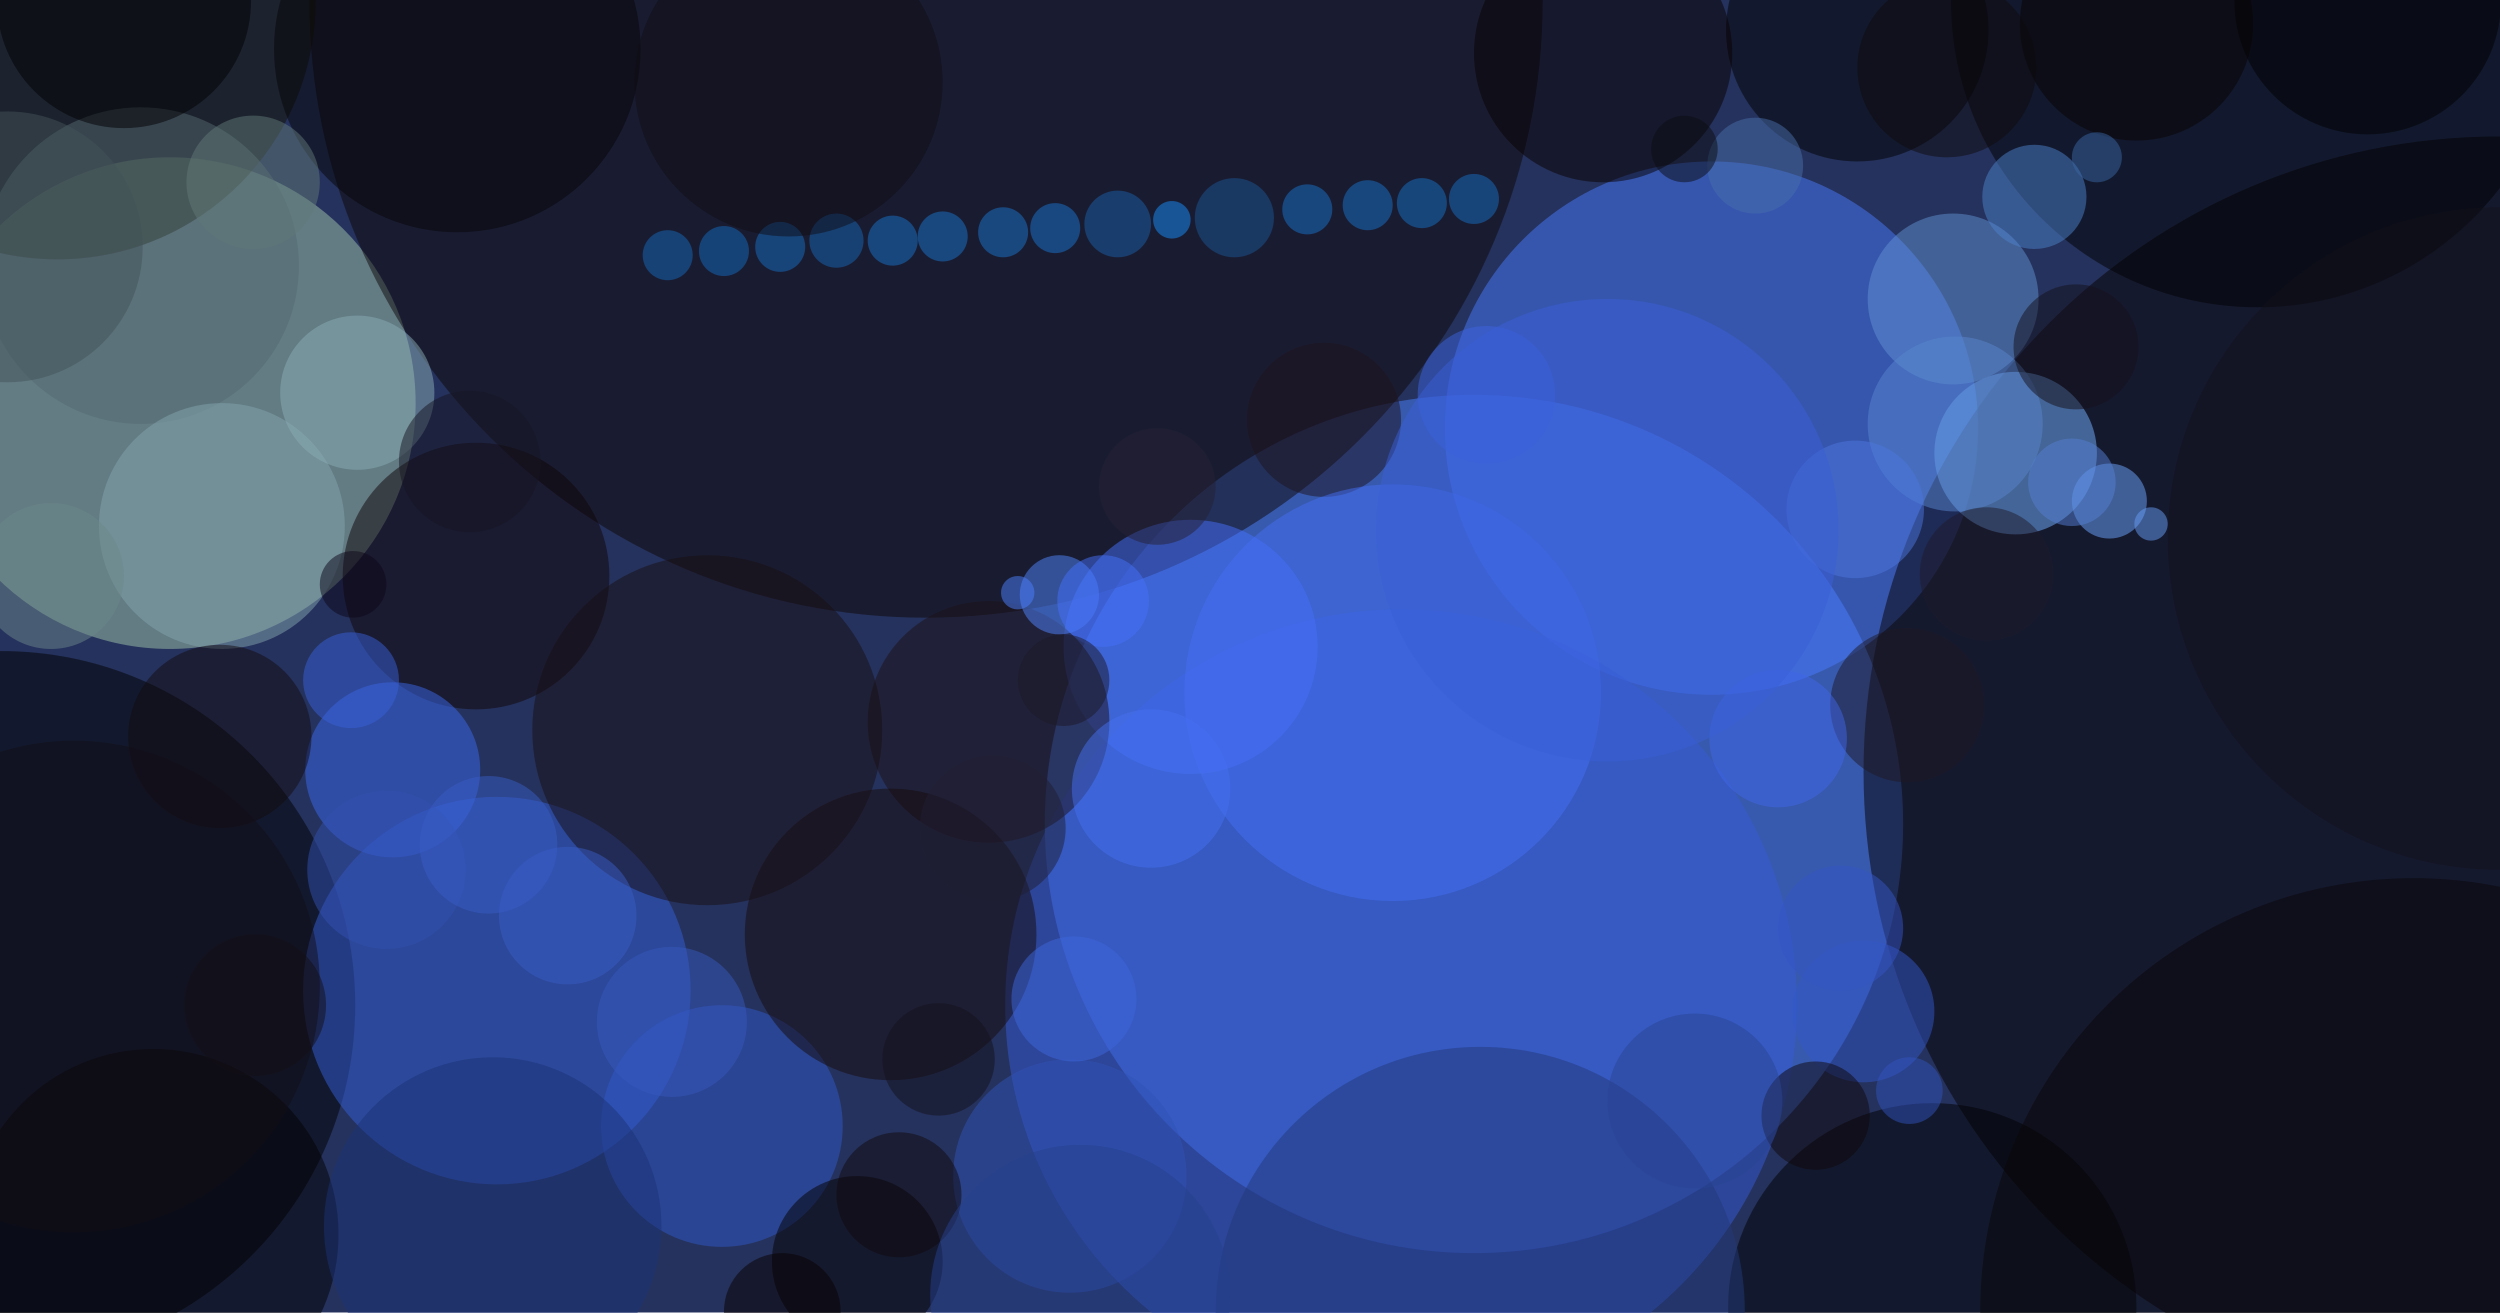
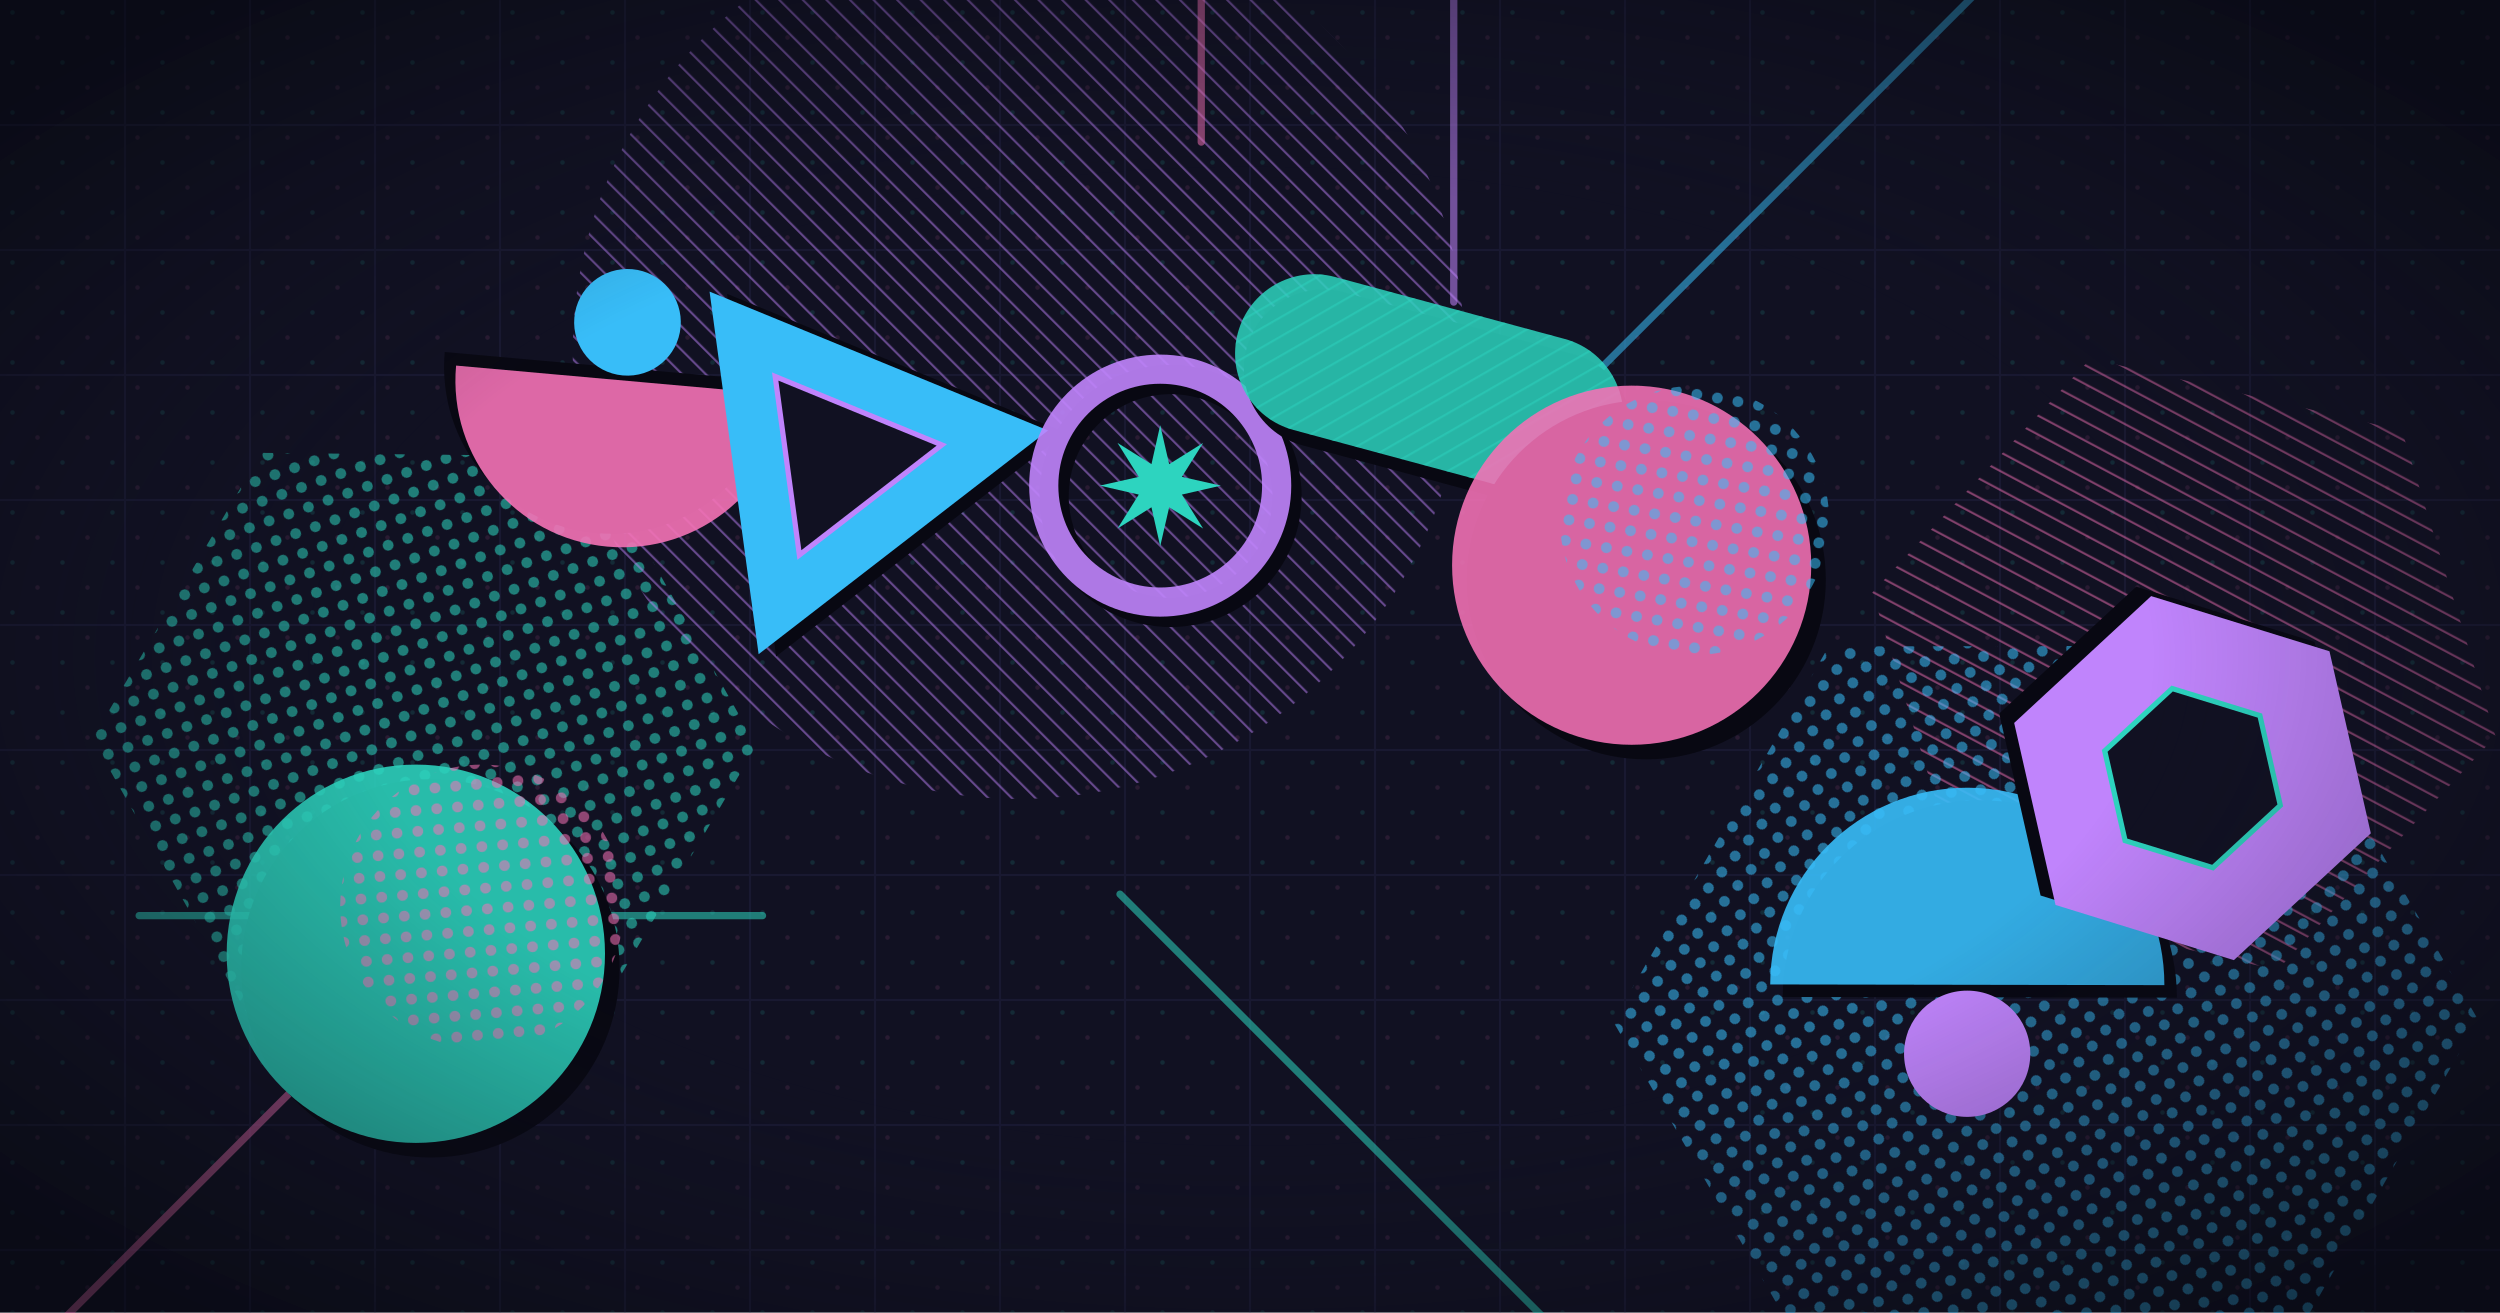
- <svg xmlns="http://www.w3.org/2000/svg" version="1.1" width="1200" height="630">
-   <rect x="0" y="0" width="1200" height="630" fill="#25325d" />
-   <g transform="scale(1) translate(0.5 0.5)">
-     <ellipse fill="#4b82ff" fill-opacity="0.502" cx="707" cy="395" rx="206" ry="206" />
-     <ellipse fill="#a1c5ab" fill-opacity="0.502" cx="81" cy="193" rx="118" ry="118" />
-     <ellipse fill="#497bff" fill-opacity="0.502" cx="821" cy="205" rx="128" ry="128" />
-     <ellipse fill="#070000" fill-opacity="0.502" cx="1199" cy="370" rx="305" ry="305" />
-     <ellipse fill="#000000" fill-opacity="0.502" cx="0" cy="482" rx="170" ry="170" />
-     <ellipse fill="#355ed8" fill-opacity="0.502" cx="238" cy="475" rx="93" ry="93" />
-     <ellipse fill="#375bd6" fill-opacity="0.502" cx="672" cy="482" rx="190" ry="190" />
-     <ellipse fill="#74b1ff" fill-opacity="0.502" cx="967" cy="217" rx="39" ry="39" />
-     <ellipse fill="#0e0707" fill-opacity="0.502" cx="444" cy="0" rx="296" ry="296" />
-     <ellipse fill="#000000" fill-opacity="0.502" cx="1083" cy="0" rx="147" ry="147" />
-     <ellipse fill="#141400" fill-opacity="0.502" cx="27" cy="0" rx="124" ry="124" />
-     <ellipse fill="#3158ca" fill-opacity="0.502" cx="346" cy="540" rx="58" ry="58" />
-     <ellipse fill="#010000" fill-opacity="0.502" cx="927" cy="627" rx="98" ry="98" />
-     <ellipse fill="#4771fd" fill-opacity="0.502" cx="571" cy="310" rx="61" ry="61" />
-     <ellipse fill="#010000" fill-opacity="0.502" cx="891" cy="14" rx="63" ry="63" />
-     <ellipse fill="#110507" fill-opacity="0.502" cx="228" cy="276" rx="64" ry="64" />
-     <ellipse fill="#3b68ec" fill-opacity="0.502" cx="188" cy="369" rx="42" ry="42" />
-     <ellipse fill="#1d1016" fill-opacity="0.502" cx="474" cy="346" rx="58" ry="58" />
-     <ellipse fill="#080000" fill-opacity="0.502" cx="769" cy="25" rx="62" ry="62" />
-     <ellipse fill="#170b0d" fill-opacity="0.502" cx="427" cy="448" rx="70" ry="70" />
-     <ellipse fill="#030000" fill-opacity="0.502" cx="73" cy="592" rx="89" ry="89" />
-     <ellipse fill="#6090cf" fill-opacity="0.502" cx="937" cy="143" rx="41" ry="41" />
-     <ellipse fill="#190e12" fill-opacity="0.502" cx="339" cy="350" rx="84" ry="84" />
-     <ellipse fill="#040000" fill-opacity="0.502" cx="411" cy="605" rx="41" ry="41" />
-     <ellipse fill="#6ca6ff" fill-opacity="0.502" cx="1012" cy="240" rx="18" ry="18" />
-     <ellipse fill="#22397b" fill-opacity="0.502" cx="710" cy="629" rx="127" ry="127" />
-     <ellipse fill="#5186ff" fill-opacity="0.502" cx="508" cy="285" rx="19" ry="19" />
-     <ellipse fill="#546971" fill-opacity="0.502" cx="67" cy="127" rx="76" ry="76" />
-     <ellipse fill="#4c82ca" fill-opacity="0.502" cx="976" cy="94" rx="25" ry="25" />
-     <ellipse fill="#1e131c" fill-opacity="0.502" cx="635" cy="201" rx="37" ry="37" />
-     <ellipse fill="#456ff3" fill-opacity="0.502" cx="668" cy="332" rx="100" ry="100" />
-     <ellipse fill="#83a3ae" fill-opacity="0.502" cx="106" cy="252" rx="59" ry="59" />
-     <ellipse fill="#3053b6" fill-opacity="0.502" cx="513" cy="564" rx="56" ry="56" />
-     <ellipse fill="#3356c8" fill-opacity="0.502" cx="894" cy="485" rx="34" ry="34" />
-     <ellipse fill="#070406" fill-opacity="0.502" cx="219" cy="23" rx="88" ry="88" />
-     <ellipse fill="#8aabb4" fill-opacity="0.502" cx="171" cy="188" rx="37" ry="37" />
-     <ellipse fill="#000000" fill-opacity="0.502" cx="59" cy="0" rx="61" ry="61" />
-     <ellipse fill="#1f1824" fill-opacity="0.502" cx="915" cy="338" rx="37" ry="37" />
-     <ellipse fill="#090708" fill-opacity="0.502" cx="1158" cy="629" rx="208" ry="208" />
-     <ellipse fill="#0f0709" fill-opacity="0.502" cx="871" cy="535" rx="26" ry="26" />
-     <ellipse fill="#130b0e" fill-opacity="0.502" cx="105" cy="353" rx="44" ry="44" />
-     <ellipse fill="#5985ce" fill-opacity="0.502" cx="938" cy="203" rx="42" ry="42" />
-     <ellipse fill="#3861da" fill-opacity="0.502" cx="168" cy="326" rx="23" ry="23" />
-     <ellipse fill="#607877" fill-opacity="0.502" cx="121" cy="87" rx="32" ry="32" />
-     <ellipse fill="#15101a" fill-opacity="0.502" cx="996" cy="166" rx="30" ry="30" />
-     <ellipse fill="#000000" fill-opacity="0.502" cx="1136" cy="0" rx="64" ry="64" />
-     <ellipse fill="#3c62df" fill-opacity="0.502" cx="713" cy="189" rx="33" ry="33" />
-     <ellipse fill="#6d888a" fill-opacity="0.502" cx="24" cy="276" rx="35" ry="35" />
-     <ellipse fill="#4470ef" fill-opacity="0.502" cx="552" cy="378" rx="38" ry="38" />
-     <ellipse fill="#1b5fa7" fill-opacity="0.502" cx="536" cy="107" rx="16" ry="16" />
-     <ellipse fill="#11090c" fill-opacity="0.502" cx="431" cy="573" rx="30" ry="30" />
-     <ellipse fill="#3658be" fill-opacity="0.502" cx="322" cy="490" rx="36" ry="36" />
-     <ellipse fill="#486faa" fill-opacity="0.502" cx="842" cy="79" rx="23" ry="23" />
-     <ellipse fill="#1a75ce" fill-opacity="0.502" cx="481" cy="111" rx="12" ry="12" />
-     <ellipse fill="#3e67db" fill-opacity="0.502" cx="515" cy="479" rx="30" ry="30" />
-     <ellipse fill="#3251b0" fill-opacity="0.502" cx="185" cy="417" rx="38" ry="38" />
-     <ellipse fill="#171422" fill-opacity="0.502" cx="225" cy="221" rx="34" ry="34" />
-     <ellipse fill="#1b5493" fill-opacity="0.502" cx="592" cy="104" rx="19" ry="19" />
-     <ellipse fill="#201e32" fill-opacity="0.502" cx="476" cy="397" rx="35" ry="35" />
-     <ellipse fill="#4c77de" fill-opacity="0.502" cx="890" cy="244" rx="33" ry="33" />
-     <ellipse fill="#4067ea" fill-opacity="0.502" cx="853" cy="354" rx="33" ry="33" />
-     <ellipse fill="#1e1a2a" fill-opacity="0.502" cx="953" cy="275" rx="32" ry="32" />
-     <ellipse fill="#1975cd" fill-opacity="0.502" cx="506" cy="109" rx="12" ry="12" />
-     <ellipse fill="#2b4594" fill-opacity="0.502" cx="813" cy="528" rx="42" ry="42" />
-     <ellipse fill="#1974cb" fill-opacity="0.502" cx="452" cy="113" rx="12" ry="12" />
-     <ellipse fill="#1873cb" fill-opacity="0.502" cx="627" cy="100" rx="12" ry="12" />
-     <ellipse fill="#1872c9" fill-opacity="0.502" cx="656" cy="98" rx="12" ry="12" />
-     <ellipse fill="#1972c9" fill-opacity="0.502" cx="428" cy="115" rx="12" ry="12" />
-     <ellipse fill="#178efb" fill-opacity="0.502" cx="562" cy="105" rx="9" ry="9" />
-     <ellipse fill="#1770c6" fill-opacity="0.502" cx="682" cy="97" rx="12" ry="12" />
-     <ellipse fill="#1b3276" fill-opacity="0.502" cx="236" cy="588" rx="81" ry="81" />
-     <ellipse fill="#385cc6" fill-opacity="0.502" cx="234" cy="405" rx="33" ry="33" />
-     <ellipse fill="#1767b6" fill-opacity="0.502" cx="401" cy="115" rx="13" ry="13" />
-     <ellipse fill="#166dc1" fill-opacity="0.502" cx="374" cy="118" rx="12" ry="12" />
-     <ellipse fill="#090302" fill-opacity="0.502" cx="1025" cy="11" rx="56" ry="56" />
-     <ellipse fill="#669cf4" fill-opacity="0.502" cx="1032" cy="251" rx="8" ry="8" />
-     <ellipse fill="#156bbd" fill-opacity="0.502" cx="347" cy="120" rx="12" ry="12" />
-     <ellipse fill="#166ec3" fill-opacity="0.502" cx="707" cy="95" rx="12" ry="12" />
-     <ellipse fill="#4471fa" fill-opacity="0.502" cx="529" cy="288" rx="22" ry="22" />
-     <ellipse fill="#3b5fd5" fill-opacity="0.502" cx="771" cy="254" rx="111" ry="111" />
-     <ellipse fill="#0c0718" fill-opacity="0.502" cx="169" cy="280" rx="16" ry="16" />
-     <ellipse fill="#1c1827" fill-opacity="0.502" cx="510" cy="326" rx="22" ry="22" />
-     <ellipse fill="#080100" fill-opacity="0.502" cx="375" cy="629" rx="28" ry="28" />
-     <ellipse fill="#262134" fill-opacity="0.502" cx="555" cy="233" rx="28" ry="28" />
-     <ellipse fill="#1468b9" fill-opacity="0.502" cx="320" cy="122" rx="12" ry="12" />
-     <ellipse fill="#5580d3" fill-opacity="0.502" cx="994" cy="231" rx="21" ry="21" />
-     <ellipse fill="#3053bc" fill-opacity="0.502" cx="916" cy="523" rx="16" ry="16" />
-     <ellipse fill="#3455c4" fill-opacity="0.502" cx="883" cy="445" rx="30" ry="30" />
-     <ellipse fill="#425358" fill-opacity="0.502" cx="3" cy="118" rx="65" ry="65" />
-     <ellipse fill="#0c0d10" fill-opacity="0.502" cx="808" cy="71" rx="16" ry="16" />
-     <ellipse fill="#15101a" fill-opacity="0.502" cx="450" cy="508" rx="27" ry="27" />
-     <ellipse fill="#13111a" fill-opacity="0.502" cx="1199" cy="258" rx="159" ry="159" />
-     <ellipse fill="#100d15" fill-opacity="0.502" cx="378" cy="39" rx="74" ry="74" />
-     <ellipse fill="#4d7fff" fill-opacity="0.502" cx="488" cy="284" rx="8" ry="8" />
-     <ellipse fill="#3966a1" fill-opacity="0.502" cx="1006" cy="75" rx="12" ry="12" />
-     <ellipse fill="#26418e" fill-opacity="0.502" cx="518" cy="621" rx="72" ry="72" />
-     <ellipse fill="#150e14" fill-opacity="0.502" cx="122" cy="482" rx="34" ry="34" />
-     <ellipse fill="#0f0a0d" fill-opacity="0.502" cx="934" cy="32" rx="43" ry="43" />
-     <ellipse fill="#385cc6" fill-opacity="0.502" cx="272" cy="439" rx="33" ry="33" />
-     <ellipse fill="#120f17" fill-opacity="0.502" cx="35" cy="473" rx="118" ry="118" />
+ <svg xmlns="http://www.w3.org/2000/svg" viewBox="0 0 1200 630" width="100%" height="100%">
+   <defs>
+     <pattern id="bg-dots" width="24" height="24" patternUnits="userSpaceOnUse">
+       <circle cx="6" cy="6" r="1.1" fill="#2dd4bf" fill-opacity="0.13" />
+       <circle cx="18" cy="18" r="1.1" fill="#f472b6" fill-opacity="0.11" />
+     </pattern>
+     <pattern id="ht-0" width="10" height="10" patternUnits="userSpaceOnUse" patternTransform="rotate(-20)">
+       <circle cx="5" cy="5" r="2.6" fill="#2dd4bf" fill-opacity="0.55" />
+     </pattern>
+     <pattern id="lines-0" width="8" height="8" patternUnits="userSpaceOnUse" patternTransform="rotate(45)">
+       <line x1="0" y1="0" x2="0" y2="8" stroke="#2dd4bf" stroke-width="2.2" stroke-opacity="0.45" />
+     </pattern>
+     <pattern id="ht-1" width="10" height="10" patternUnits="userSpaceOnUse" patternTransform="rotate(-5)">
+       <circle cx="5" cy="5" r="2.6" fill="#f472b6" fill-opacity="0.55" />
+     </pattern>
+     <pattern id="lines-1" width="8" height="8" patternUnits="userSpaceOnUse" patternTransform="rotate(15)">
+       <line x1="0" y1="0" x2="0" y2="8" stroke="#f472b6" stroke-width="2.2" stroke-opacity="0.45" />
+     </pattern>
+     <pattern id="ht-2" width="10" height="10" patternUnits="userSpaceOnUse" patternTransform="rotate(10)">
+       <circle cx="5" cy="5" r="2.6" fill="#38bdf8" fill-opacity="0.55" />
+     </pattern>
+     <pattern id="lines-2" width="8" height="8" patternUnits="userSpaceOnUse" patternTransform="rotate(-15)">
+       <line x1="0" y1="0" x2="0" y2="8" stroke="#38bdf8" stroke-width="2.2" stroke-opacity="0.45" />
+     </pattern>
+     <pattern id="ht-3" width="10" height="10" patternUnits="userSpaceOnUse" patternTransform="rotate(25)">
+       <circle cx="5" cy="5" r="2.6" fill="#c084fc" fill-opacity="0.55" />
+     </pattern>
+     <pattern id="lines-3" width="8" height="8" patternUnits="userSpaceOnUse" patternTransform="rotate(-45)">
+       <line x1="0" y1="0" x2="0" y2="8" stroke="#c084fc" stroke-width="2.2" stroke-opacity="0.45" />
+     </pattern>
+     <radialGradient id="vignette" cx="50%" cy="50%" r="65%">
+       <stop offset="55%" stop-color="#111122" stop-opacity="0" />
+       <stop offset="100%" stop-color="#04060c" stop-opacity="0.55" />
+     </radialGradient>
+   </defs>
+   <rect width="1200" height="630" fill="#111122" />
+   <g opacity="0.22">
+     <line x1="60" y1="0" x2="60" y2="630" stroke="#353566" stroke-width="1" />
+     <line x1="120" y1="0" x2="120" y2="630" stroke="#353566" stroke-width="1" />
+     <line x1="180" y1="0" x2="180" y2="630" stroke="#353566" stroke-width="1" />
+     <line x1="240" y1="0" x2="240" y2="630" stroke="#353566" stroke-width="1" />
+     <line x1="300" y1="0" x2="300" y2="630" stroke="#353566" stroke-width="1" />
+     <line x1="360" y1="0" x2="360" y2="630" stroke="#353566" stroke-width="1" />
+     <line x1="420" y1="0" x2="420" y2="630" stroke="#353566" stroke-width="1" />
+     <line x1="480" y1="0" x2="480" y2="630" stroke="#353566" stroke-width="1" />
+     <line x1="540" y1="0" x2="540" y2="630" stroke="#353566" stroke-width="1" />
+     <line x1="600" y1="0" x2="600" y2="630" stroke="#353566" stroke-width="1" />
+     <line x1="660" y1="0" x2="660" y2="630" stroke="#353566" stroke-width="1" />
+     <line x1="720" y1="0" x2="720" y2="630" stroke="#353566" stroke-width="1" />
+     <line x1="780" y1="0" x2="780" y2="630" stroke="#353566" stroke-width="1" />
+     <line x1="840" y1="0" x2="840" y2="630" stroke="#353566" stroke-width="1" />
+     <line x1="900" y1="0" x2="900" y2="630" stroke="#353566" stroke-width="1" />
+     <line x1="960" y1="0" x2="960" y2="630" stroke="#353566" stroke-width="1" />
+     <line x1="1020" y1="0" x2="1020" y2="630" stroke="#353566" stroke-width="1" />
+     <line x1="1080" y1="0" x2="1080" y2="630" stroke="#353566" stroke-width="1" />
+     <line x1="1140" y1="0" x2="1140" y2="630" stroke="#353566" stroke-width="1" />
+     <line x1="0" y1="60" x2="1200" y2="60" stroke="#353566" stroke-width="1" />
+     <line x1="0" y1="120" x2="1200" y2="120" stroke="#353566" stroke-width="1" />
+     <line x1="0" y1="180" x2="1200" y2="180" stroke="#353566" stroke-width="1" />
+     <line x1="0" y1="240" x2="1200" y2="240" stroke="#353566" stroke-width="1" />
+     <line x1="0" y1="300" x2="1200" y2="300" stroke="#353566" stroke-width="1" />
+     <line x1="0" y1="360" x2="1200" y2="360" stroke="#353566" stroke-width="1" />
+     <line x1="0" y1="420" x2="1200" y2="420" stroke="#353566" stroke-width="1" />
+     <line x1="0" y1="480" x2="1200" y2="480" stroke="#353566" stroke-width="1" />
+     <line x1="0" y1="540" x2="1200" y2="540" stroke="#353566" stroke-width="1" />
+     <line x1="0" y1="600" x2="1200" y2="600" stroke="#353566" stroke-width="1" />
  </g>
+   <rect width="1200" height="630" fill="url(#bg-dots)" />
+   <g class="ambient-halftones">
+     <g transform="translate(203.7 356.3) rotate(90.6)">
+       <polygon points="0.0,-159.4 138.1,-79.7 138.1,79.7 0.0,159.4 -138.1,79.7 -138.1,-79.7" fill="url(#ht-0)" />
+     </g>
+     <g transform="translate(1048.3 318.9) rotate(283.0)">
+       <polygon points="0.0,-153.5 132.9,-76.7 132.9,76.7 0.0,153.5 -132.9,76.7 -132.9,-76.7" fill="url(#lines-1)" />
+     </g>
+     <g transform="translate(981.9 489.9) rotate(29.9)">
+       <polygon points="0.0,-207.6 179.8,-103.8 179.8,103.8 0.0,207.6 -179.8,103.8 -179.8,-103.8" fill="url(#ht-2)" />
+     </g>
+     <circle cx="488.9" cy="169.5" r="214.0" fill="url(#lines-3)" />
+   </g>
+   <g class="art-bauhaus">
+     <line x1="537.6" y1="429.2" x2="947.7" y2="839.2" stroke="#2dd4bf" stroke-width="3.5" stroke-opacity="0.55" stroke-linecap="round" />
+     <line x1="576.6" y1="68.2" x2="576.6" y2="-526.2" stroke="#f472b6" stroke-width="3.5" stroke-opacity="0.55" stroke-linecap="round" />
+     <line x1="754.2" y1="191.0" x2="1024.5" y2="-79.3" stroke="#38bdf8" stroke-width="3.5" stroke-opacity="0.55" stroke-linecap="round" />
+     <line x1="697.8" y1="145.0" x2="697.8" y2="-438.0" stroke="#c084fc" stroke-width="3.5" stroke-opacity="0.55" stroke-linecap="round" />
+     <line x1="366.0" y1="439.5" x2="66.8" y2="439.5" stroke="#2dd4bf" stroke-width="3.5" stroke-opacity="0.55" stroke-linecap="round" />
+     <line x1="200.7" y1="463.0" x2="-109.4" y2="773.1" stroke="#f472b6" stroke-width="3.5" stroke-opacity="0.55" stroke-linecap="round" />
+     <circle cx="206.6" cy="464.8" r="90.8" fill="#080812" />
+     <circle cx="199.6" cy="457.8" r="90.8" fill="#2dd4bf" fill-opacity="0.88" />
+     <circle cx="231.4" cy="435.1" r="68.1" fill="url(#ht-1)" />
+     <g transform="translate(298.7 182.6) rotate(185.1)">
+       <path d="M -80.1 0 A 80.1 80.1 0 0 1 80.1 0 Z" fill="#080812" transform="translate(6 6)" />
+       <path d="M -80.1 0 A 80.1 80.1 0 0 1 80.1 0 Z" fill="#f472b6" fill-opacity="0.9" />
+       <circle cx="0" cy="28.0" r="25.6" fill="#38bdf8" />
+     </g>
+     <g transform="translate(402.6 220.2) rotate(322.3)">
+       <polygon points="6.0,-95.4 93.8,56.7 -81.8,56.7" fill="#080812" />
+       <polygon points="0.0,-101.4 87.8,50.7 -87.8,50.7" fill="#38bdf8" />
+       <polygon points="0.0,-49.9 43.2,25.0 -43.2,25.0" fill="#111122" stroke="#c084fc" stroke-width="2.5" />
+     </g>
+     <circle cx="561.9" cy="238.1" r="55.9" fill="none" stroke="#080812" stroke-width="14" />
+     <circle cx="556.9" cy="233.1" r="55.9" fill="none" stroke="#c084fc" stroke-width="14" stroke-opacity="0.9" />
+     <polygon points="556.9,204.1 561.2,222.8 577.5,212.6 567.3,228.9 586.0,233.1 567.3,237.4 577.5,253.7 561.2,243.5 556.9,262.2 552.7,243.5 536.4,253.7 546.6,237.4 527.9,233.1 546.6,228.9 536.4,212.6 552.7,222.8" fill="#2dd4bf" />
+     <g transform="translate(686.0 184.5) rotate(15.1)">
+       <rect x="-89.1" y="-32.0" width="190.2" height="76.1" rx="38.0" fill="#080812" />
+       <rect x="-95.1" y="-38.0" width="190.2" height="76.1" rx="38.0" fill="#2dd4bf" fill-opacity="0.85" />
+       <rect x="-95.1" y="-38.0" width="190.2" height="76.1" rx="38.0" fill="url(#lines-0)" />
+     </g>
+     <circle cx="790.2" cy="278.3" r="86.2" fill="#080812" />
+     <circle cx="783.2" cy="271.3" r="86.2" fill="#f472b6" fill-opacity="0.88" />
+     <circle cx="813.4" cy="249.8" r="64.6" fill="url(#ht-2)" />
+     <g transform="translate(944.3 472.7) rotate(0.1)">
+       <path d="M -94.6 0 A 94.6 94.6 0 0 1 94.6 0 Z" fill="#080812" transform="translate(6 6)" />
+       <path d="M -94.6 0 A 94.6 94.6 0 0 1 94.6 0 Z" fill="#38bdf8" fill-opacity="0.9" />
+       <circle cx="0" cy="33.1" r="30.3" fill="#c084fc" />
+     </g>
+     <g transform="translate(1052.4 373.5) rotate(167.2)">
+       <polygon points="6.0,-83.6 83.6,-38.8 83.6,50.8 6.0,95.6 -71.6,50.8 -71.6,-38.8" fill="#080812" />
+       <polygon points="0.0,-89.6 77.6,-44.8 77.6,44.8 0.0,89.6 -77.6,44.8 -77.6,-44.8" fill="#c084fc" />
+       <polygon points="0.0,-44.1 38.2,-22.1 38.2,22.1 0.0,44.1 -38.2,22.1 -38.2,-22.1" fill="#111122" stroke="#2dd4bf" stroke-width="2.5" />
+     </g>
+   </g>
+   <rect width="1200" height="630" fill="url(#vignette)" pointer-events="none" />
</svg>
